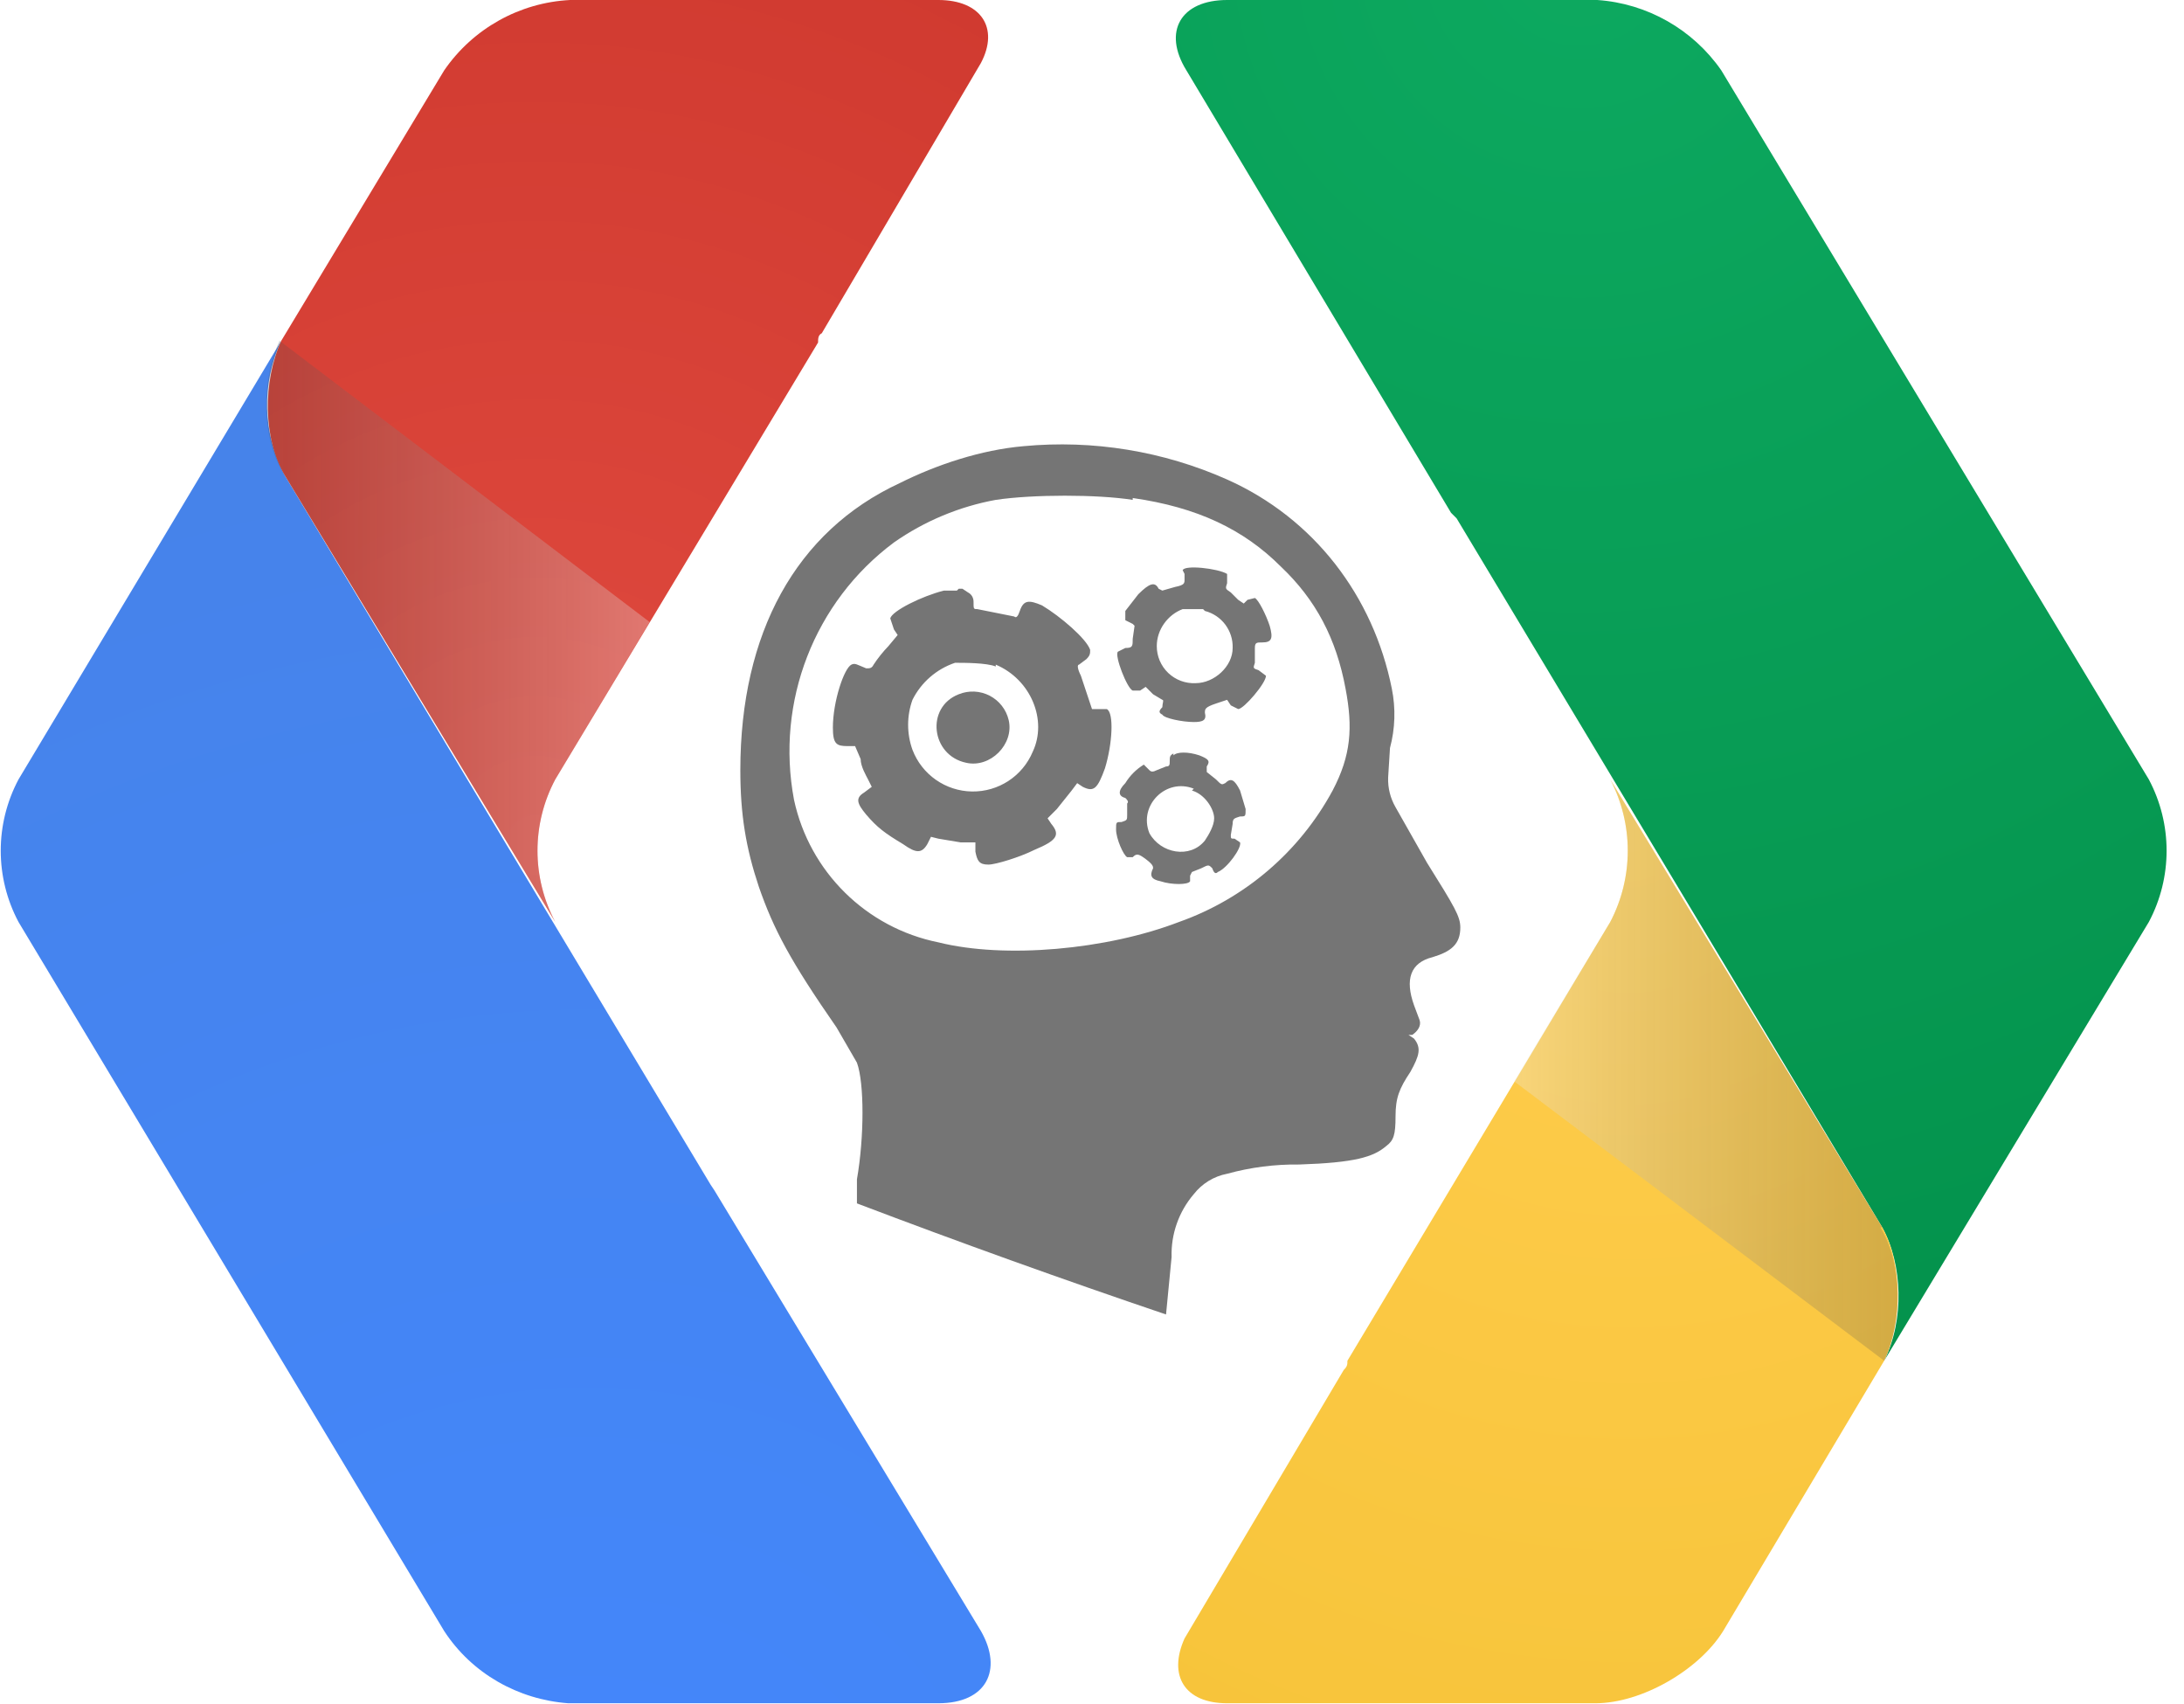
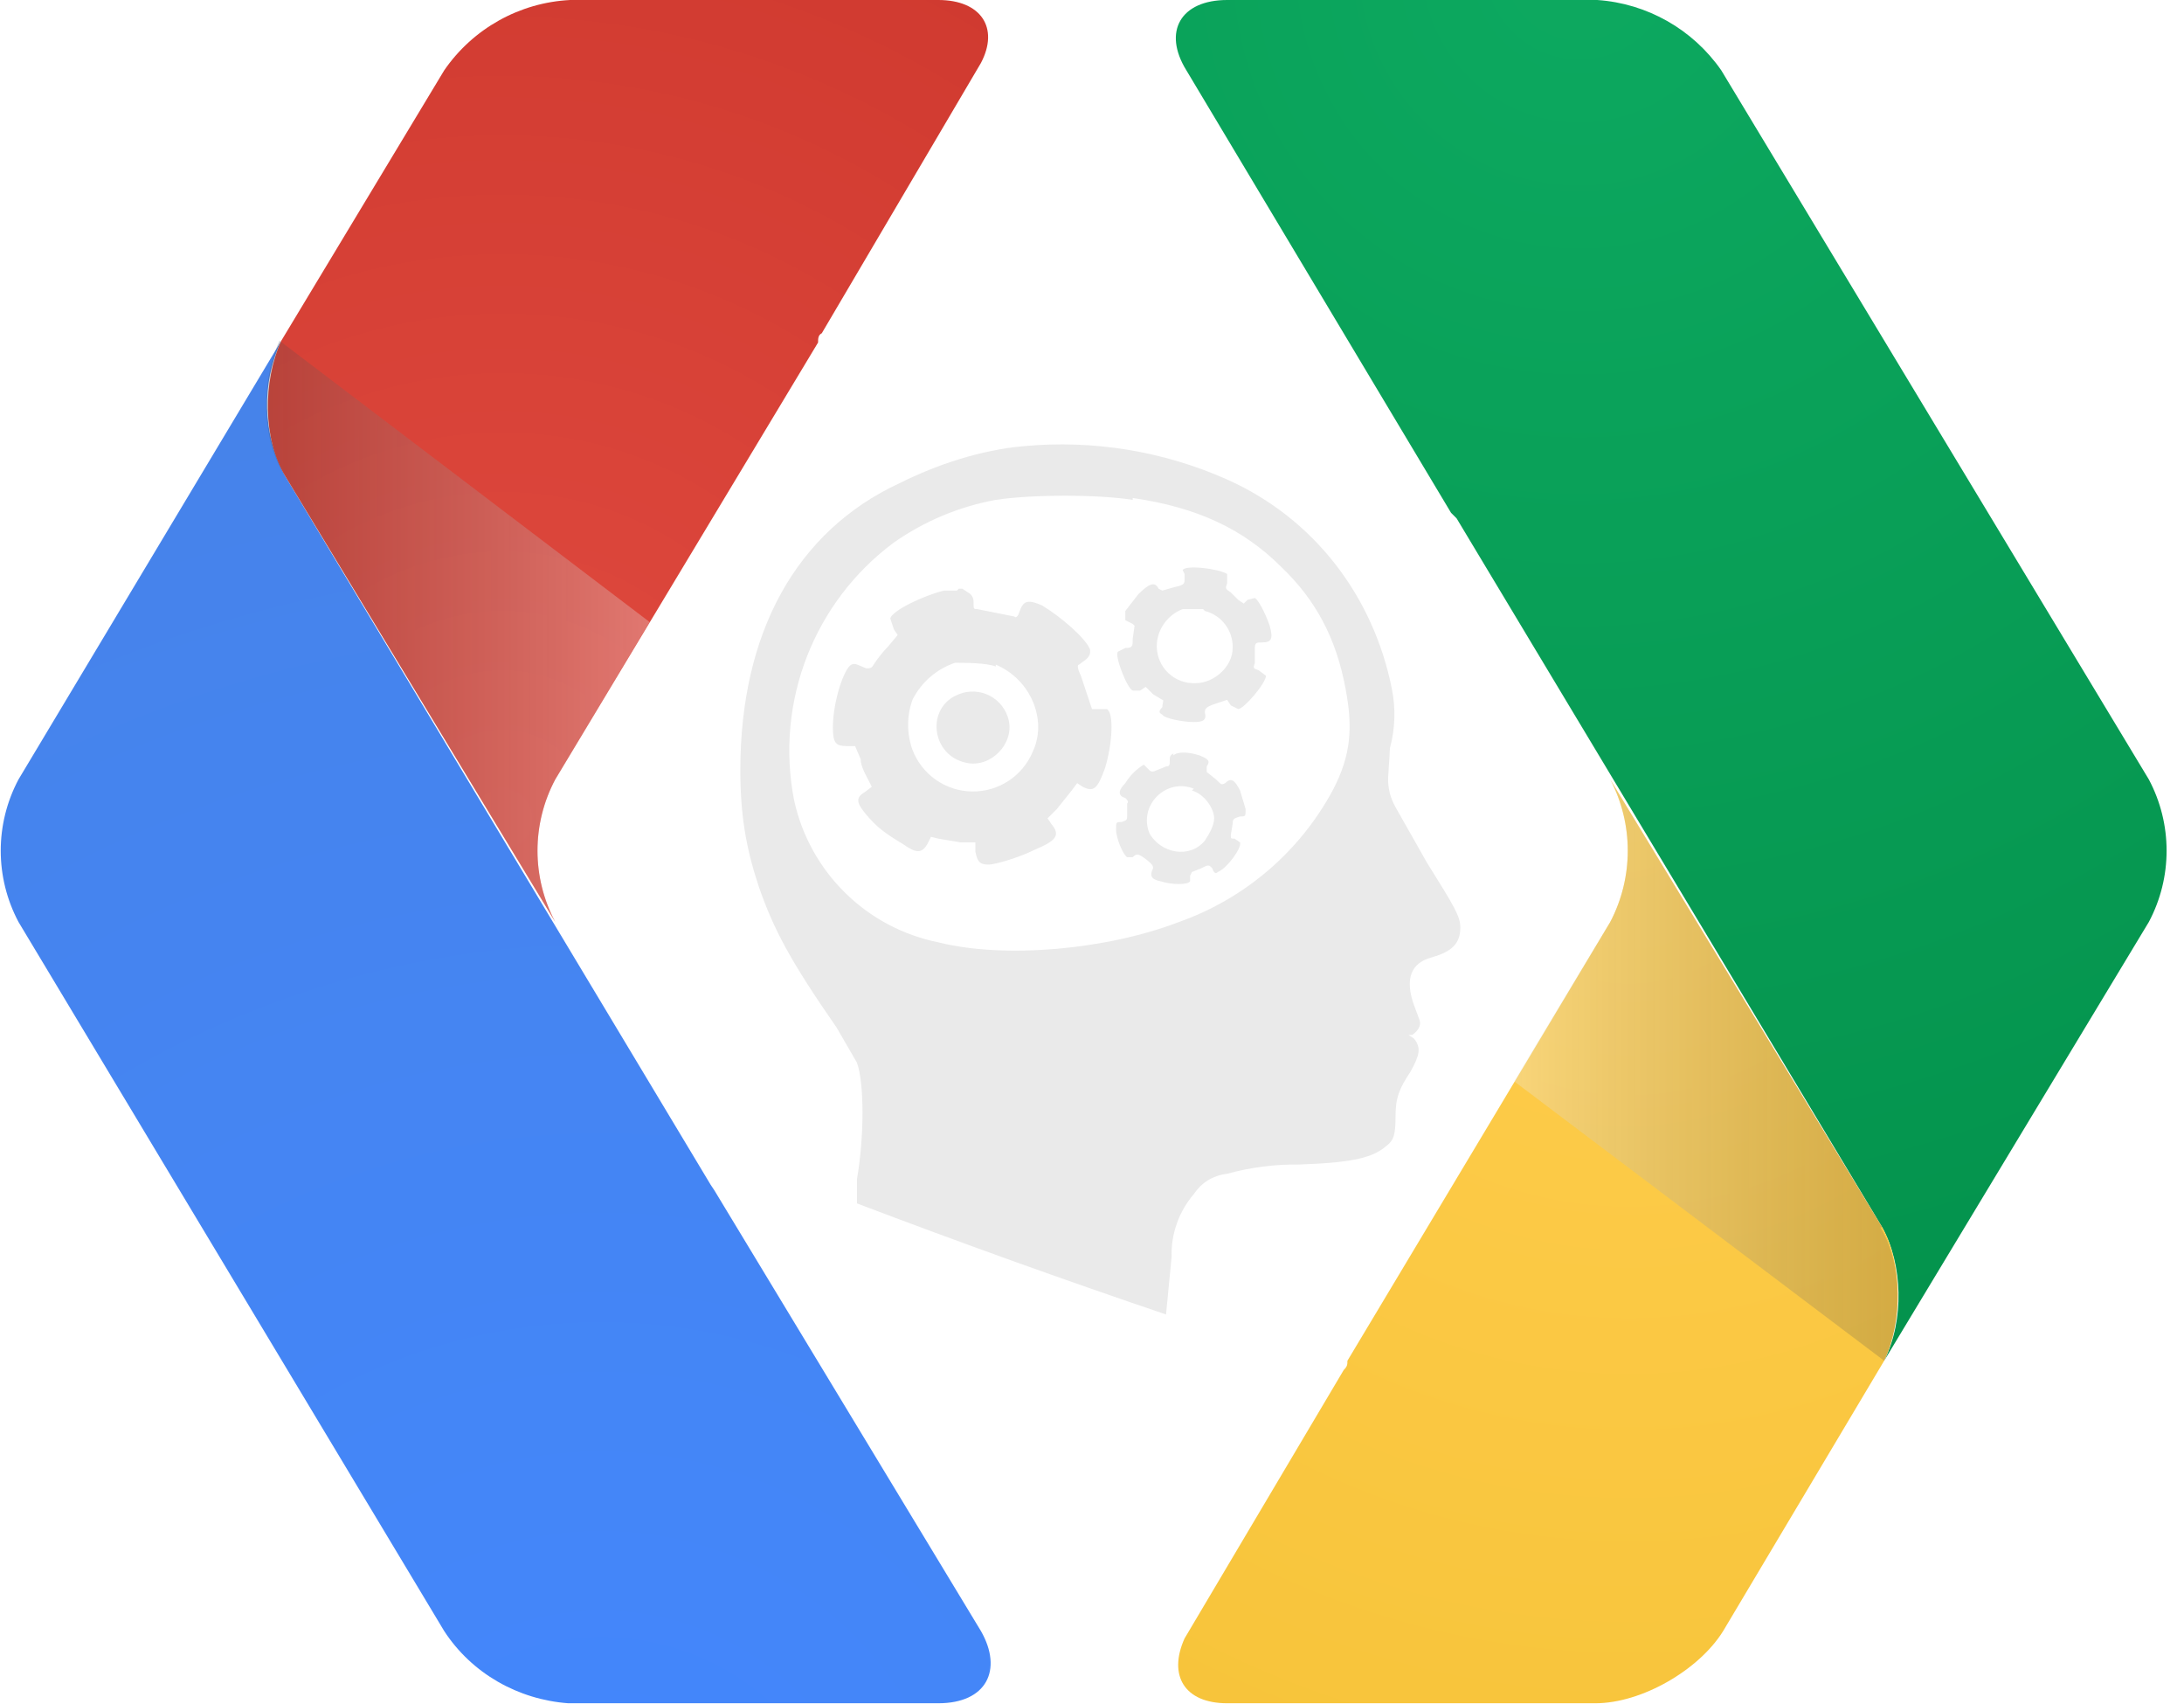
<svg xmlns="http://www.w3.org/2000/svg" width="118" height="92">
  <defs>
-     <radialGradient cx="40.7%" cy="-5.2%" fx="40.7%" fy="-5.2%" r="153.1%" gradientTransform="scale(1 .7283)" id="a">
+     <radialGradient cx="40.7%" cy="-3.8%" fx="40.7%" fy="-3.8%" r="153.1%" gradientTransform="matrix(1 0 0 .7283 0 0)" id="a">
      <stop stop-color="#0DA960" offset="0%" />
      <stop stop-color="#03914B" offset="100%" />
    </radialGradient>
-     <radialGradient cx="62.7%" cy="6.1%" fx="62.7%" fy="6.1%" r="155.8%" gradientTransform="scale(1 .7792)" id="b">
+     <radialGradient cx="62.7%" cy="4.8%" fx="62.7%" fy="4.8%" r="155.8%" gradientTransform="matrix(1 0 0 .7792 0 0)" id="b">
      <stop stop-color="#FFCD4D" offset="0%" />
      <stop stop-color="#F6C338" offset="100%" />
    </radialGradient>
    <linearGradient x1="122.5%" y1="50%" x2="-2.7%" y2="50%" id="c">
      <stop stop-color="#231F20" stop-opacity=".2" offset="0%" />
      <stop stop-color="#F1F2F2" stop-opacity=".3" offset="100%" />
    </linearGradient>
-     <radialGradient cx="60.7%" cy="112%" fx="60.7%" fy="112%" r="153.1%" gradientTransform="matrix(-1 0 0 -.72669 1.2 2)" id="d">
+     <radialGradient cx="59.3%" cy="118.6%" fx="59.3%" fy="118.6%" r="153.1%" gradientTransform="matrix(-1 0 0 -.72669 1.2 2)" id="d">
      <stop stop-color="#4387FD" offset="0%" />
      <stop stop-color="#4683EA" offset="100%" />
    </radialGradient>
-     <radialGradient cx="32.7%" cy="87.8%" fx="32.7%" fy="87.8%" r="155.8%" gradientTransform="matrix(-1 0 0 -.7814 .7 1.6)" id="e">
+     <radialGradient cx="37.3%" cy="91.4%" fx="37.3%" fy="91.4%" r="155.8%" gradientTransform="matrix(-1 0 0 -.7814 .7 1.6)" id="e">
      <stop stop-color="#E04A3F" offset="0%" />
      <stop stop-color="#CD372D" offset="100%" />
    </radialGradient>
    <linearGradient x1="-22.5%" y1="50%" x2="102.7%" y2="50%" id="f">
      <stop stop-color="#231F20" stop-opacity=".2" offset="0%" />
      <stop stop-color="#F1F2F2" stop-opacity=".3" offset="100%" />
    </linearGradient>
  </defs>
-   <g fill="none">
+   <g fill-rule="nonzero" fill="none">
    <path d="M101.7 66.3c1.1 2 1.2 5 .1 7.2l14.3-23.7a8.2 8.2 0 0 0 0-7.7L93 3.8A8.9 8.9 0 0 0 86.3 0h-20c-2.5 0-3.5 1.7-2.2 3.8l14.3 23.9.3.3 23 38.3z" fill="url(#a)" />
    <path d="M66.2 92h20c2.5 0 5.6-1.8 6.9-3.9l8.7-14.6c1-2.1 1-5.2-.1-7.2L87 42.1a8.3 8.3 0 0 1 0 7.7L72.8 73.5c0 .2 0 .3-.2.5L64 88.5c-.9 2 0 3.5 2.3 3.5h-.1z" fill="url(#b)" />
    <path d="M101.7 66.3L87 42.1a8.3 8.3 0 0 1 0 7.7l-5.2 8.6 20 15.1c1-2.1 1-5.2-.2-7.2h.1z" fill="url(#c)" />
    <path d="M15.4 25.7a8.1 8.1 0 0 1-.2-7.3L1 42.1a8.2 8.2 0 0 0 0 7.7l23 38.3c1.5 2.3 4 3.7 6.7 3.9h20c2.6 0 3.5-1.8 2.3-3.9L38.6 64.3l-.2-.3-23-38.3z" fill="url(#d)" />
    <path d="M50.8 0h-20A8.8 8.8 0 0 0 24 3.8l-8.8 14.6c-1 2.2-1 5.3.2 7.3L30 49.8a8.2 8.2 0 0 1 0-7.7l14.2-23.6c0-.2 0-.4.2-.5L53 3.4C54 1.5 53 0 50.7 0h.1z" fill="url(#e)" />
    <path d="M15.4 25.7L30 49.8a8.2 8.2 0 0 1 0-7.7l5.1-8.5-20-15.2c-1 2.2-1 5.3.3 7.3z" fill="url(#f)" />
-     <g fill="#757575">
-       <path d="M55.3 24.1c-2.3.2-4.7 1-6.7 2C43 28.7 40 34.2 40 41.6c0 2.4.3 4.2 1 6.3.8 2.3 1.7 4 4.2 7.6l1.1 1.9c.4 1.1.4 4 0 6.3V65A486 486 0 0 0 63 71l.3-3.1a5 5 0 0 1 1.2-3.4 3 3 0 0 1 1.8-1.1 14 14 0 0 1 3.9-.5c3-.1 4-.4 4.7-1 .4-.3.5-.6.5-1.6s.2-1.5.8-2.4c.5-.9.6-1.3.2-1.8l-.3-.2h.2c.3-.2.5-.5.4-.8l-.3-.8c-.5-1.4-.2-2.3 1-2.6 1-.3 1.5-.7 1.5-1.6 0-.6-.3-1.1-1.8-3.5l-1.7-3A3 3 0 0 1 75 42l.1-1.6a7 7 0 0 0 .1-3.2c-1-5-4.2-9.2-8.9-11.3a22 22 0 0 0-11-1.8zm5.9 2.8c3.5.5 6 1.7 8 3.7 1.9 1.8 3 3.9 3.5 6.6.4 2.1.3 3.6-.7 5.5a15.2 15.2 0 0 1-8.3 7.1c-3.9 1.5-9.4 2-13 1.1a10 10 0 0 1-7.8-7.7c-1-5.3 1.1-10.7 5.4-13.9a14 14 0 0 1 5.5-2.3c2-.3 5.5-.3 7.4 0v-.1z" />
+     <g fill="#EAEAEA">
+       <path d="M55.3 24.1c-2.3.2-4.7 1-6.7 2C43 28.7 40 34.2 40 41.6c0 2.4.3 4.2 1 6.3.8 2.3 1.7 4 4.2 7.6l1.1 1.9c.4 1.1.4 4 0 6.3V65A486 486 0 0 0 63 71l.3-3.1a5 5 0 0 1 1.2-3.4c.4-.6 1-1 1.8-1.1a14 14 0 0 1 3.9-.5c3-.1 4-.4 4.7-1 .4-.3.5-.6.5-1.6s.2-1.5.8-2.4c.5-.9.6-1.3.2-1.8l-.3-.2h.2c.3-.2.5-.5.4-.8l-.3-.8c-.5-1.4-.2-2.3 1-2.6 1-.3 1.5-.7 1.5-1.6 0-.6-.3-1.1-1.8-3.5l-1.7-3A3 3 0 0 1 75 42l.1-1.6a7 7 0 0 0 .1-3.2c-1-5-4.2-9.2-8.9-11.3a22 22 0 0 0-11-1.8zm5.9 2.8c3.5.5 6 1.7 8 3.7 1.9 1.8 3 3.9 3.5 6.6.4 2.1.3 3.6-.7 5.5a15.2 15.2 0 0 1-8.3 7.1c-3.9 1.5-9.4 2-13 1.1a10 10 0 0 1-7.8-7.7 14 14 0 0 1 5.4-13.9 14 14 0 0 1 5.5-2.3c2-.3 5.5-.3 7.4 0v-.1z" />
      <path d="M64 31v.3c0 .2 0 .3-.5.4l-.7.2-.2-.1c-.2-.4-.5-.3-1.1.3l-.7.9v.5l.4.2.1.1-.1.7c0 .4 0 .5-.4.5l-.4.2c-.2.2.5 2 .8 2.1h.4l.3-.2.4.4.5.3c.1 0 0 .2 0 .4-.2.2-.2.3 0 .4.1.2 1.1.4 1.7.4.5 0 .7-.1.6-.5 0-.2 0-.3.6-.5l.6-.2.2.3.4.2c.3 0 1.5-1.4 1.5-1.8l-.4-.3c-.3-.1-.3-.1-.2-.4V35c0-.3.1-.3.4-.3.5 0 .6-.2.4-.9-.2-.6-.6-1.4-.8-1.5l-.4.1-.2.2-.3-.2-.4-.4c-.3-.2-.3-.2-.2-.5V31c-.5-.3-2.3-.5-2.4-.2l.1.2zm1.1 2a2 2 0 0 1 1.5 2c0 1-1 1.9-2 1.9a2 2 0 0 1-2.1-2c0-.9.6-1.7 1.4-2H65l.1.1zm-13.4-1.1H51c-1.2.3-2.8 1.1-2.9 1.5l.2.6.2.3-.5.6a7 7 0 0 0-.8 1c-.1.2-.2.2-.4.2-.5-.2-.6-.3-.8-.2-.4.2-1 2-1 3.4 0 .9.2 1 .8 1h.4l.3.7c0 .4.3.9.4 1.1l.2.4-.4.3c-.5.3-.4.6.1 1.2.6.7 1 1 2 1.6.7.5 1 .5 1.3 0l.2-.4.4.1 1.2.2h.8v.5c.1.5.2.7.7.7.4 0 1.7-.4 2.5-.8 1.2-.5 1.4-.8.9-1.4l-.2-.3.5-.5.8-1 .3-.4.3.2c.6.3.8.1 1.2-1 .4-1.3.5-3 .1-3.2H59l-.2-.6-.4-1.2c-.2-.4-.2-.6-.1-.6l.4-.3c.2-.2.2-.3.2-.5-.2-.6-1.6-1.8-2.6-2.4-.7-.3-1-.3-1.2.3-.1.3-.2.4-.3.3l-2-.4c-.2 0-.2 0-.2-.4 0-.2-.1-.4-.3-.5l-.3-.2h-.2l-.1.1zm2.1 4c1.9.8 2.8 3 2 4.7a3.5 3.5 0 0 1-6.5-.1 4 4 0 0 1 0-2.7 4 4 0 0 1 2.3-2c.5 0 1.7 0 2.2.2v-.1z" />
      <path d="M51.8 37.5c-1.8.7-1.5 3.3.4 3.7 1.3.3 2.6-1 2.3-2.3a2 2 0 0 0-2.7-1.4zm11.6 3.2c-.2.1-.2.2-.2.4s0 .3-.2.3l-.5.2c-.2.1-.3.1-.4 0l-.3-.3a3 3 0 0 0-1 1c-.4.4-.4.7 0 .8.1.1.2.2.1.3v.6c0 .3 0 .3-.3.4-.3 0-.3 0-.3.4 0 .5.4 1.4.6 1.5h.3c.2-.2.3-.2.7.1.4.3.4.4.4.5-.2.4-.1.6.4.7.6.2 1.5.2 1.6 0v-.3l.1-.2.5-.2c.4-.2.4-.2.6 0 .1.3.2.3.3.2.5-.2 1.3-1.3 1.2-1.6l-.3-.2c-.2 0-.2 0-.2-.2l.1-.6c0-.3.1-.3.4-.4.3 0 .3 0 .3-.4l-.3-1c-.3-.6-.5-.7-.8-.4-.2.1-.2.1-.5-.2l-.5-.4v-.3c.2-.3.1-.4-.4-.6-.6-.2-1.2-.2-1.4 0v-.1zm1 2c.7.2 1.2 1 1.2 1.5 0 .4-.3.9-.5 1.2-.8 1-2.4.7-3-.4-.6-1.5.9-3 2.4-2.4l-.1.1z" />
    </g>
  </g>
</svg>
